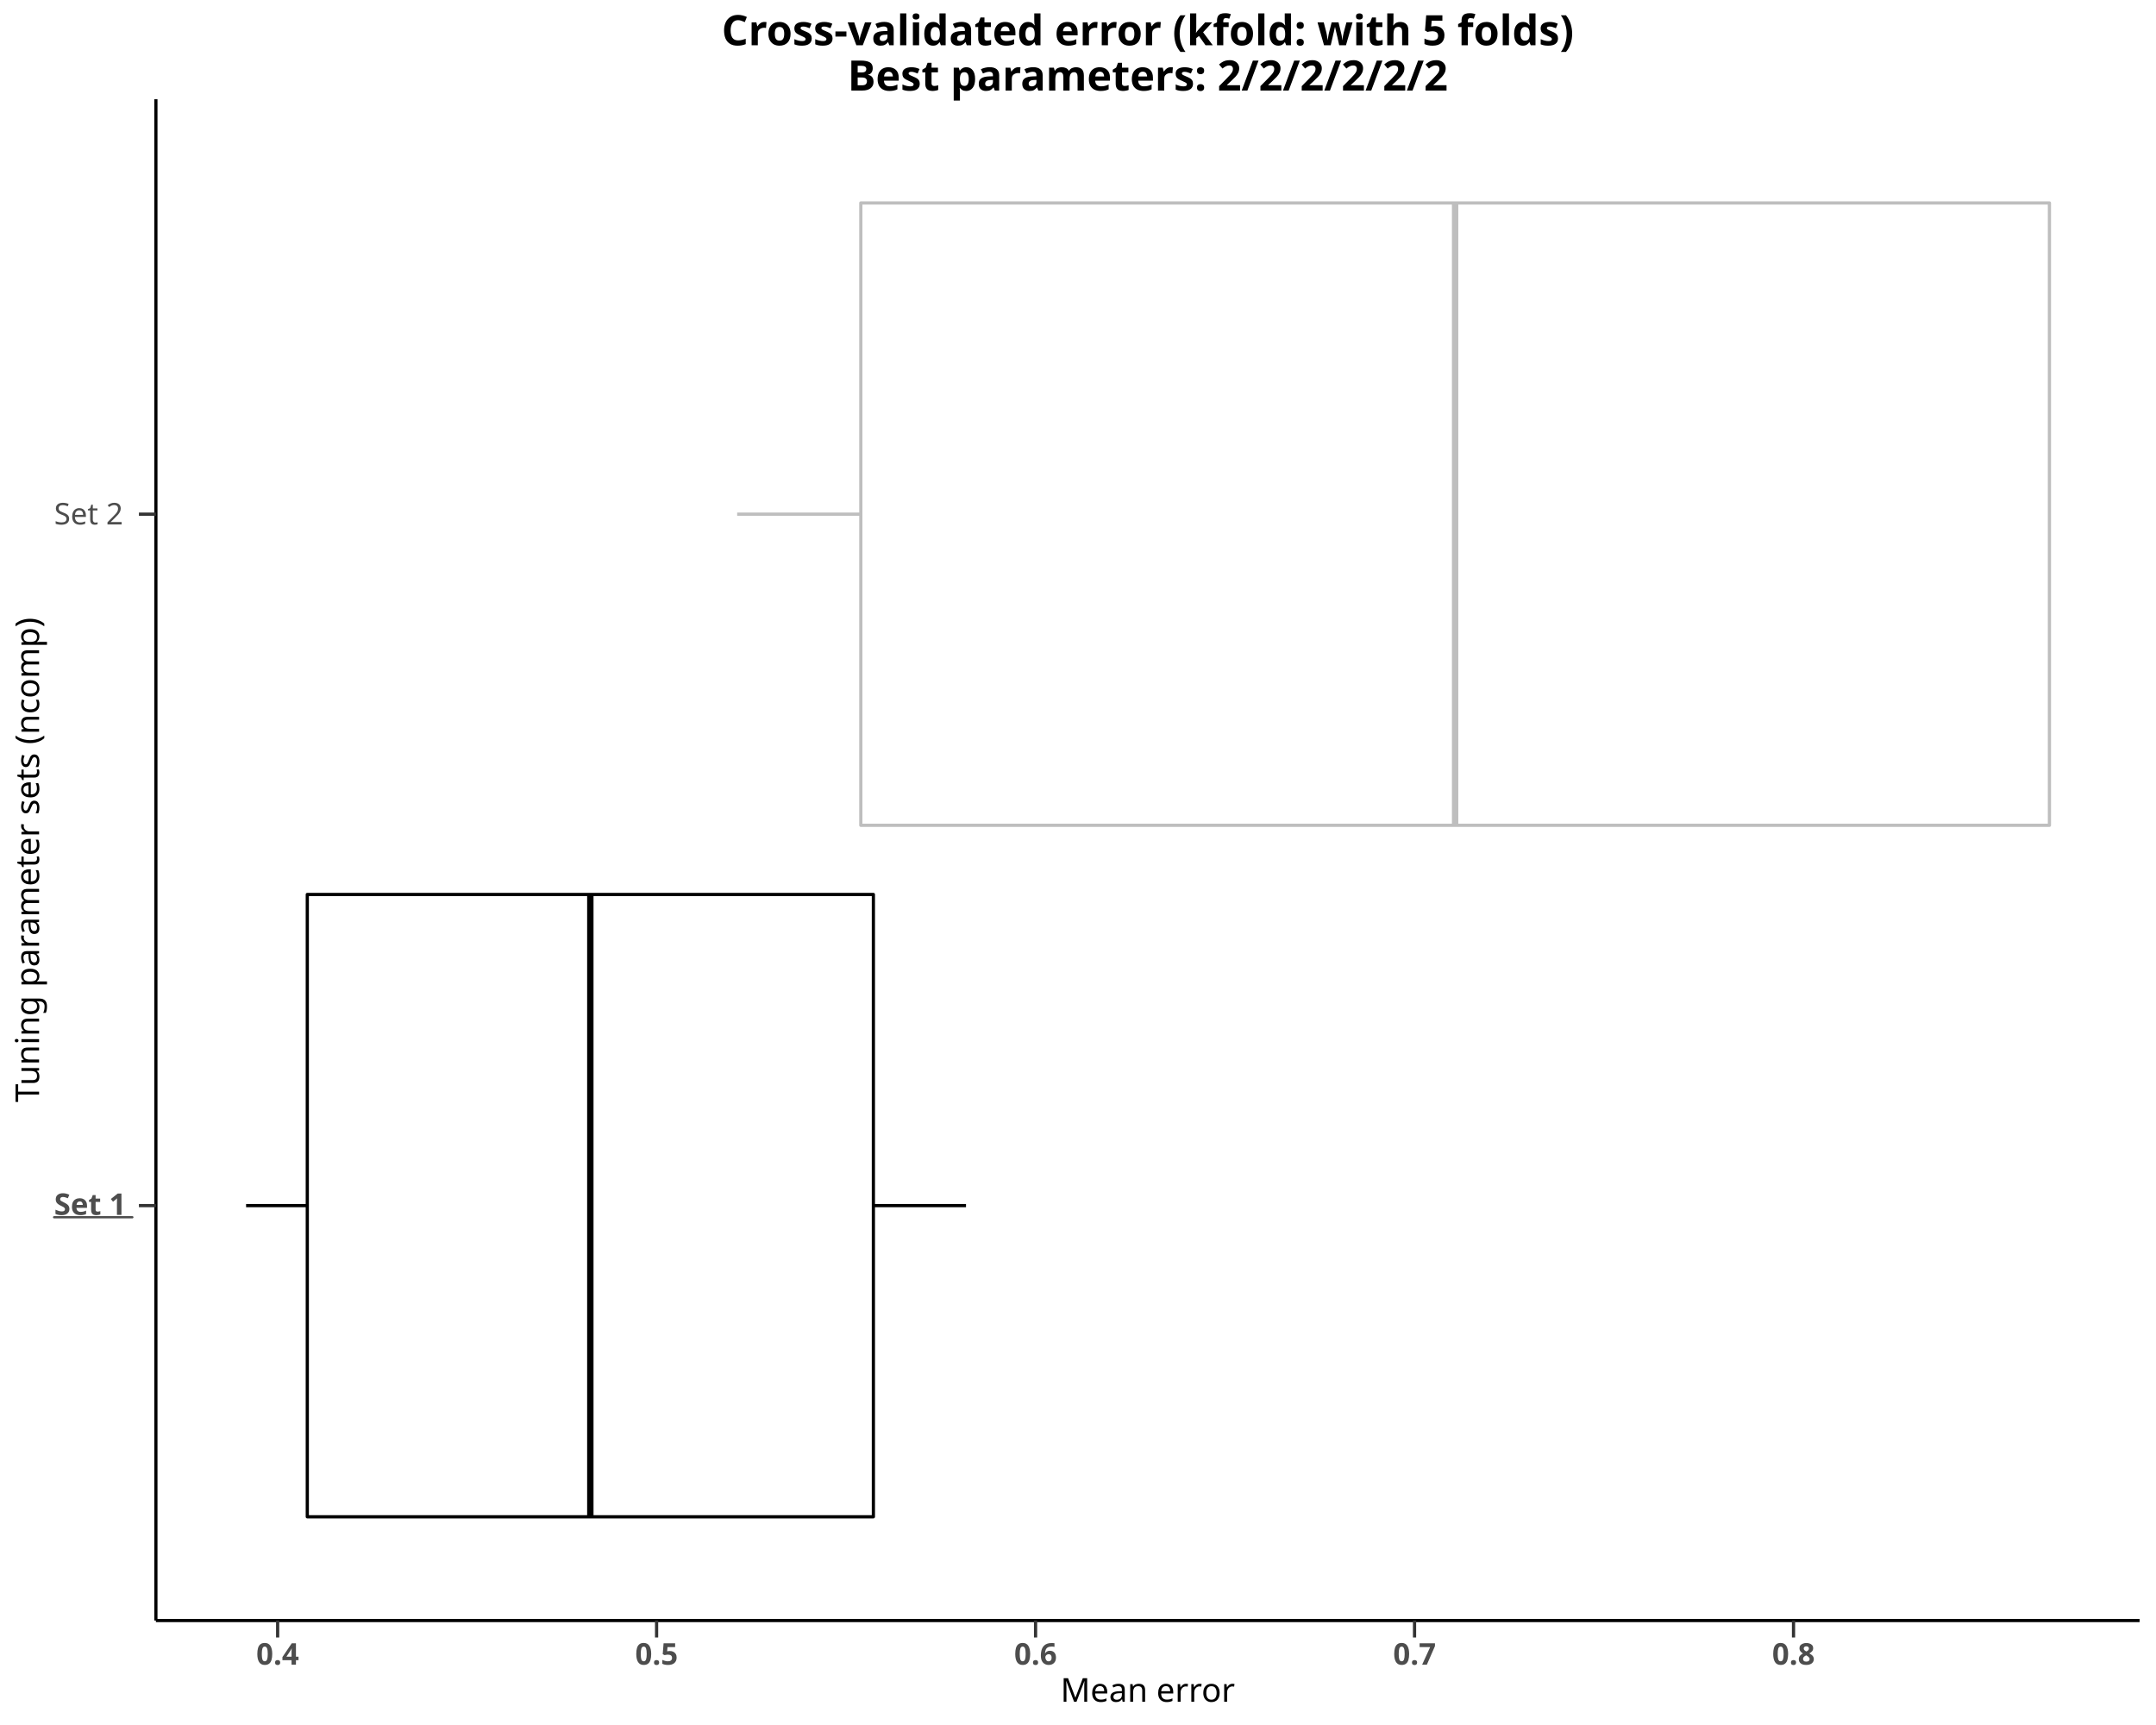
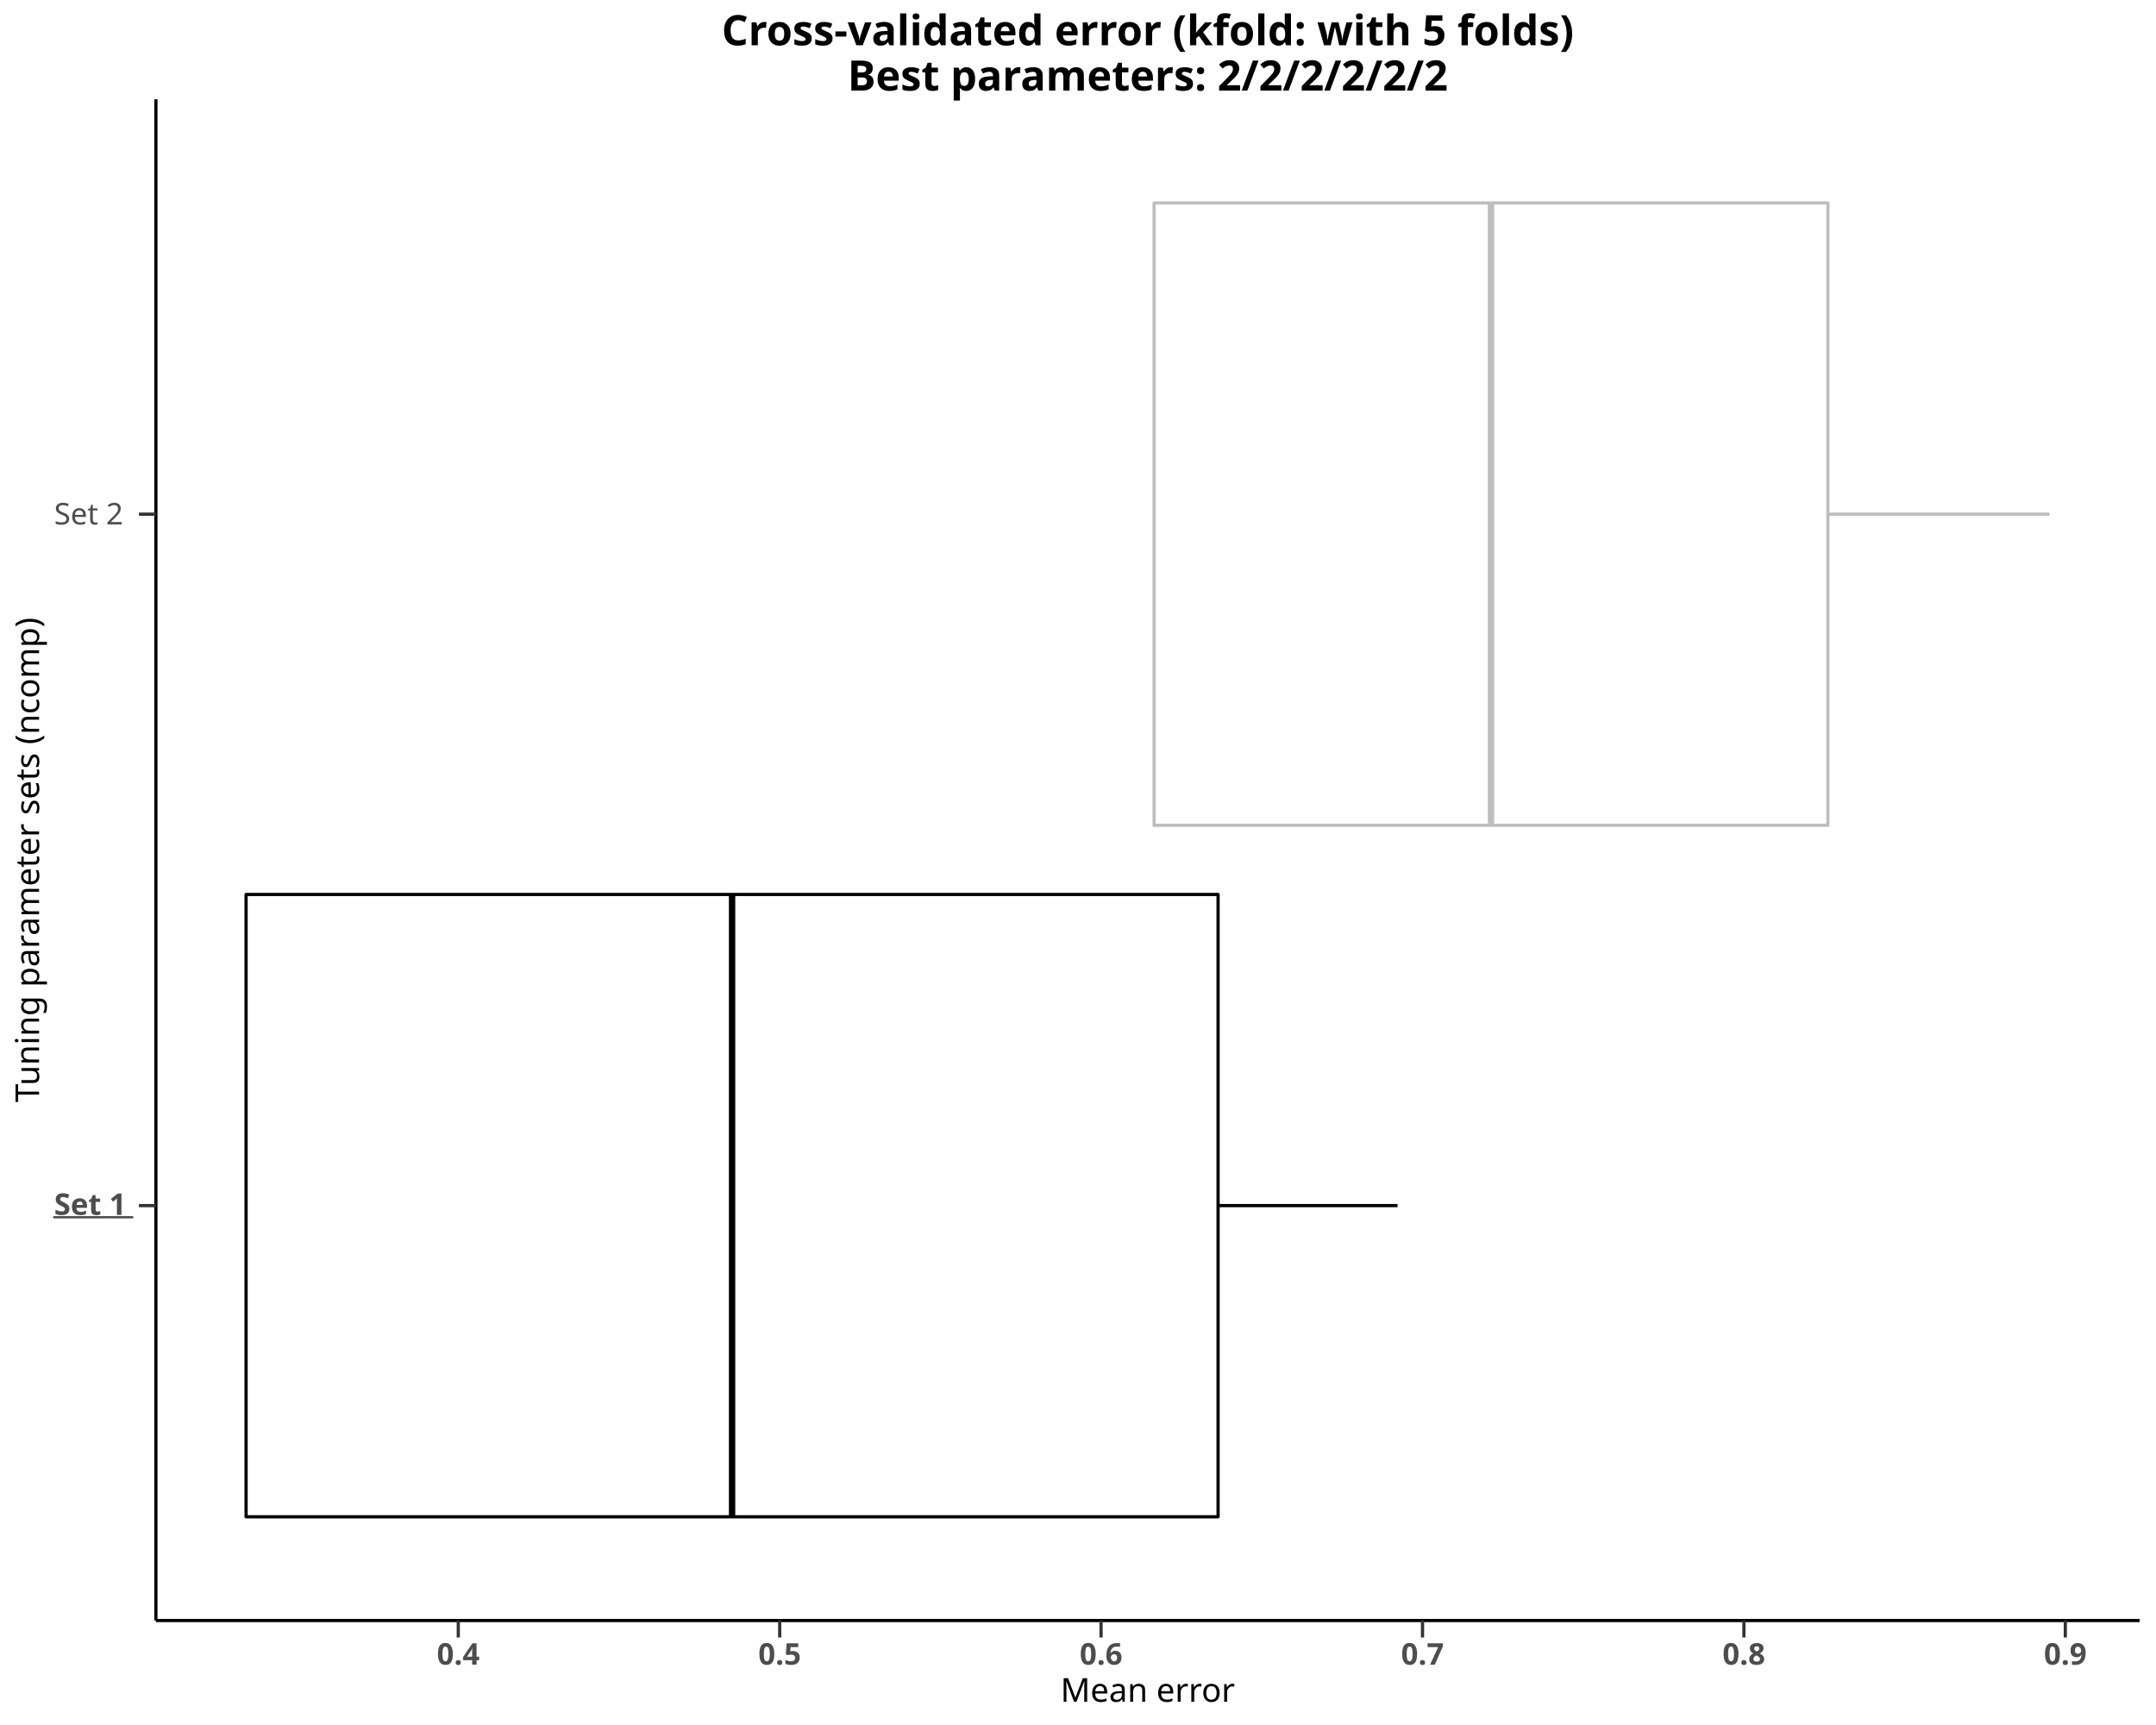
<svg xmlns="http://www.w3.org/2000/svg" class="svglite" data-engine-version="2.0" width="720.00pt" height="576.00pt" viewBox="0 0 720.00 576.00">
  <defs>
    <style type="text/css">
    .svglite line, .svglite polyline, .svglite polygon, .svglite path, .svglite rect, .svglite circle {
      fill: none;
      stroke: #000000;
      stroke-linecap: round;
      stroke-linejoin: round;
      stroke-miterlimit: 10.00;
    }
  </style>
  </defs>
  <rect width="100%" height="100%" style="stroke: none; fill: #FFFFFF;" />
  <defs>
    <clipPath id="cpMC4wMHw3MjAuMDB8MC4wMHw1NzYuMDA=">
      <rect x="0.00" y="0.00" width="720.00" height="576.00" />
    </clipPath>
  </defs>
  <g clip-path="url(#cpMC4wMHw3MjAuMDB8MC4wMHw1NzYuMDA=)">
    <rect x="0.00" y="0.00" width="720.00" height="576.00" style="stroke-width: 1.07; stroke: #FFFFFF; fill: #FFFFFF;" />
  </g>
  <defs>
    <clipPath id="cpNTIuMDZ8NzE0LjUyfDMzLjE0fDU0MS4xMQ==">
      <rect x="52.06" y="33.14" width="662.46" height="507.97" />
    </clipPath>
  </defs>
  <g clip-path="url(#cpNTIuMDZ8NzE0LjUyfDMzLjE0fDU0MS4xMQ==)">
    <rect x="52.06" y="33.14" width="662.46" height="507.97" style="stroke-width: 1.07; stroke: none; fill: #FFFFFF;" />
-     <line x1="291.67" y1="402.57" x2="322.60" y2="402.57" style="stroke-width: 1.07; stroke-linecap: butt;" />
-     <line x1="102.62" y1="402.57" x2="82.18" y2="402.57" style="stroke-width: 1.07; stroke-linecap: butt;" />
-     <polygon points="291.67,506.47 102.62,506.47 102.62,298.67 291.67,298.67 291.67,506.47 " style="stroke-width: 1.07; fill: #FFFFFF;" />
-     <line x1="197.14" y1="506.47" x2="197.14" y2="298.67" style="stroke-width: 2.13; stroke-linecap: butt;" />
-     <line x1="684.41" y1="171.68" x2="678.69" y2="171.68" style="stroke-width: 1.07; stroke: #BEBEBE; stroke-linecap: butt;" />
-     <line x1="287.47" y1="171.68" x2="246.18" y2="171.68" style="stroke-width: 1.07; stroke: #BEBEBE; stroke-linecap: butt;" />
-     <polygon points="684.41,275.58 287.47,275.58 287.47,67.77 684.41,67.77 684.41,275.58 " style="stroke-width: 1.07; stroke: #BEBEBE; fill: #FFFFFF;" />
-     <line x1="485.94" y1="275.58" x2="485.94" y2="67.77" style="stroke-width: 2.13; stroke: #BEBEBE; stroke-linecap: butt;" />
+     <line x1="406.78" y1="402.57" x2="466.72" y2="402.57" style="stroke-width: 1.07; stroke-linecap: butt;" />
+     <line x1="82.18" y1="402.57" x2="106.79" y2="402.57" style="stroke-width: 1.07; stroke-linecap: butt;" />
+     <polygon points="406.78,506.47 82.18,506.47 82.18,298.67 406.78,298.67 406.78,506.47 " style="stroke-width: 1.07; fill: #FFFFFF;" />
+     <line x1="244.48" y1="506.47" x2="244.48" y2="298.67" style="stroke-width: 2.13; stroke-linecap: butt;" />
+     <line x1="610.44" y1="171.68" x2="684.41" y2="171.68" style="stroke-width: 1.07; stroke: #BEBEBE; stroke-linecap: butt;" />
+     <line x1="385.41" y1="171.68" x2="406.39" y2="171.68" style="stroke-width: 1.07; stroke: #BEBEBE; stroke-linecap: butt;" />
+     <polygon points="610.44,275.58 385.41,275.58 385.41,67.77 610.44,67.77 610.44,275.58 " style="stroke-width: 1.07; stroke: #BEBEBE; fill: #FFFFFF;" />
+     <line x1="497.92" y1="275.58" x2="497.92" y2="67.77" style="stroke-width: 2.13; stroke: #BEBEBE; stroke-linecap: butt;" />
  </g>
  <g clip-path="url(#cpMC4wMHw3MjAuMDB8MC4wMHw1NzYuMDA=)">
    <polyline points="52.06,541.11 52.06,33.14 " style="stroke-width: 1.07; stroke-linecap: butt;" />
    <text x="18.07" y="405.67" style="font-size: 10.00px; font-weight: bold; fill: #4D4D4D; font-family: sans;" textLength="26.13px" lengthAdjust="spacingAndGlyphs">Set  1</text>
    <polyline points="18.07,406.46 44.20,406.46 " style="stroke-width: 0.75; stroke: #4D4D4D;" />
    <text x="18.07" y="175.12" style="font-size: 10.00px; fill: #4D4D4D; font-family: sans;" textLength="26.13px" lengthAdjust="spacingAndGlyphs">Set  2</text>
    <polyline points="46.39,402.57 52.06,402.57 " style="stroke-width: 1.07; stroke: #333333; stroke-linecap: butt;" />
    <polyline points="46.39,171.68 52.06,171.68 " style="stroke-width: 1.07; stroke: #333333; stroke-linecap: butt;" />
    <polyline points="52.06,541.11 714.52,541.11 " style="stroke-width: 1.07; stroke-linecap: butt;" />
-     <polyline points="92.72,546.78 92.72,541.11 " style="stroke-width: 1.07; stroke: #333333; stroke-linecap: butt;" />
-     <polyline points="219.27,546.78 219.27,541.11 " style="stroke-width: 1.07; stroke: #333333; stroke-linecap: butt;" />
-     <polyline points="345.83,546.78 345.83,541.11 " style="stroke-width: 1.07; stroke: #333333; stroke-linecap: butt;" />
-     <polyline points="472.39,546.78 472.39,541.11 " style="stroke-width: 1.07; stroke: #333333; stroke-linecap: butt;" />
-     <polyline points="598.95,546.78 598.95,541.11 " style="stroke-width: 1.07; stroke: #333333; stroke-linecap: butt;" />
-     <text x="92.72" y="555.85" text-anchor="middle" style="font-size: 10.00px; font-weight: bold; fill: #4D4D4D; font-family: sans;" textLength="13.90px" lengthAdjust="spacingAndGlyphs">0.4</text>
-     <text x="219.27" y="555.85" text-anchor="middle" style="font-size: 10.00px; font-weight: bold; fill: #4D4D4D; font-family: sans;" textLength="13.90px" lengthAdjust="spacingAndGlyphs">0.5</text>
-     <text x="345.83" y="555.85" text-anchor="middle" style="font-size: 10.00px; font-weight: bold; fill: #4D4D4D; font-family: sans;" textLength="13.90px" lengthAdjust="spacingAndGlyphs">0.6</text>
-     <text x="472.39" y="555.85" text-anchor="middle" style="font-size: 10.00px; font-weight: bold; fill: #4D4D4D; font-family: sans;" textLength="13.90px" lengthAdjust="spacingAndGlyphs">0.7</text>
-     <text x="598.95" y="555.85" text-anchor="middle" style="font-size: 10.00px; font-weight: bold; fill: #4D4D4D; font-family: sans;" textLength="13.90px" lengthAdjust="spacingAndGlyphs">0.8</text>
+     <polyline points="153.04,546.78 153.04,541.11 " style="stroke-width: 1.07; stroke: #333333; stroke-linecap: butt;" />
+     <polyline points="260.38,546.78 260.38,541.11 " style="stroke-width: 1.07; stroke: #333333; stroke-linecap: butt;" />
+     <polyline points="367.71,546.78 367.71,541.11 " style="stroke-width: 1.07; stroke: #333333; stroke-linecap: butt;" />
+     <polyline points="475.05,546.78 475.05,541.11 " style="stroke-width: 1.07; stroke: #333333; stroke-linecap: butt;" />
+     <polyline points="582.38,546.78 582.38,541.11 " style="stroke-width: 1.07; stroke: #333333; stroke-linecap: butt;" />
+     <polyline points="689.72,546.78 689.72,541.11 " style="stroke-width: 1.07; stroke: #333333; stroke-linecap: butt;" />
+     <text x="153.04" y="555.85" text-anchor="middle" style="font-size: 10.00px; font-weight: bold; fill: #4D4D4D; font-family: sans;" textLength="13.90px" lengthAdjust="spacingAndGlyphs">0.4</text>
+     <text x="260.38" y="555.85" text-anchor="middle" style="font-size: 10.00px; font-weight: bold; fill: #4D4D4D; font-family: sans;" textLength="13.90px" lengthAdjust="spacingAndGlyphs">0.5</text>
+     <text x="367.71" y="555.85" text-anchor="middle" style="font-size: 10.00px; font-weight: bold; fill: #4D4D4D; font-family: sans;" textLength="13.90px" lengthAdjust="spacingAndGlyphs">0.6</text>
+     <text x="475.05" y="555.85" text-anchor="middle" style="font-size: 10.00px; font-weight: bold; fill: #4D4D4D; font-family: sans;" textLength="13.90px" lengthAdjust="spacingAndGlyphs">0.7</text>
+     <text x="582.38" y="555.85" text-anchor="middle" style="font-size: 10.00px; font-weight: bold; fill: #4D4D4D; font-family: sans;" textLength="13.90px" lengthAdjust="spacingAndGlyphs">0.8</text>
+     <text x="689.72" y="555.85" text-anchor="middle" style="font-size: 10.00px; font-weight: bold; fill: #4D4D4D; font-family: sans;" textLength="13.90px" lengthAdjust="spacingAndGlyphs">0.9</text>
    <text x="383.29" y="568.24" text-anchor="middle" style="font-size: 11.00px; font-family: sans;" textLength="53.80px" lengthAdjust="spacingAndGlyphs">Mean error</text>
    <text transform="translate(13.05,287.12) rotate(-90)" text-anchor="middle" style="font-size: 11.00px; font-family: sans;" textLength="153.48px" lengthAdjust="spacingAndGlyphs">Tuning parameter sets (ncomp)</text>
    <text x="383.29" y="15.11" text-anchor="middle" style="font-size: 14.00px; font-weight: bold; font-family: sans;" textLength="251.34px" lengthAdjust="spacingAndGlyphs">Cross-validated error (kfold: with 5 folds)</text>
    <text x="383.29" y="30.23" text-anchor="middle" style="font-size: 14.00px; font-weight: bold; font-family: sans;" textLength="176.68px" lengthAdjust="spacingAndGlyphs">Best parameters: 2/2/2/2/2/2</text>
  </g>
</svg>
